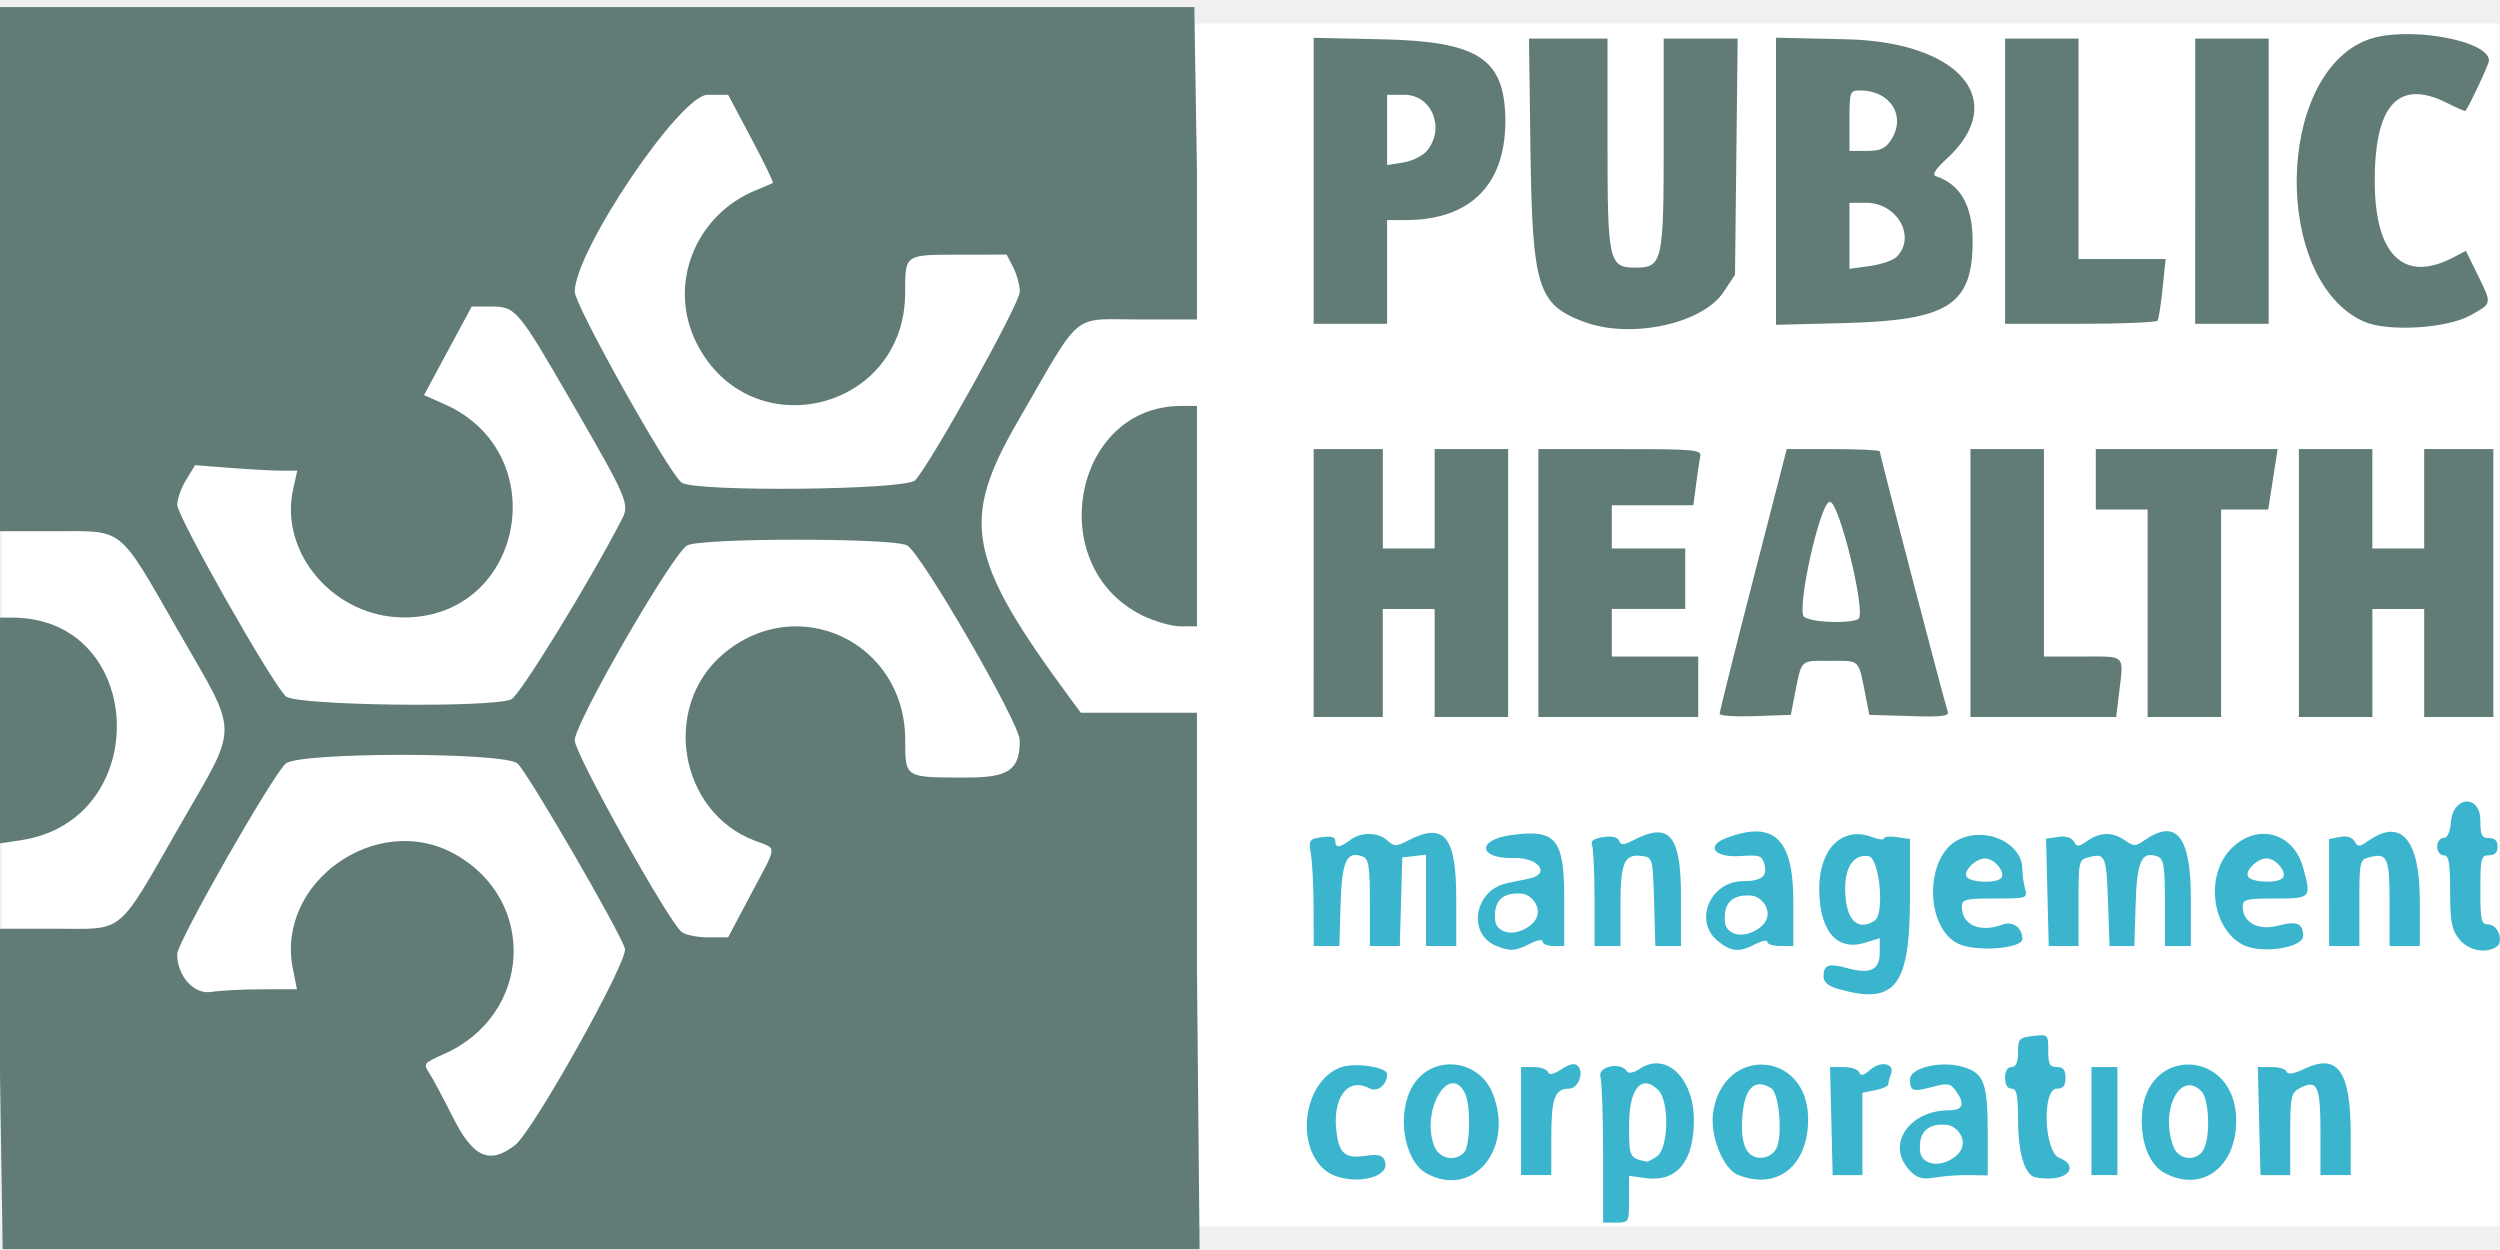
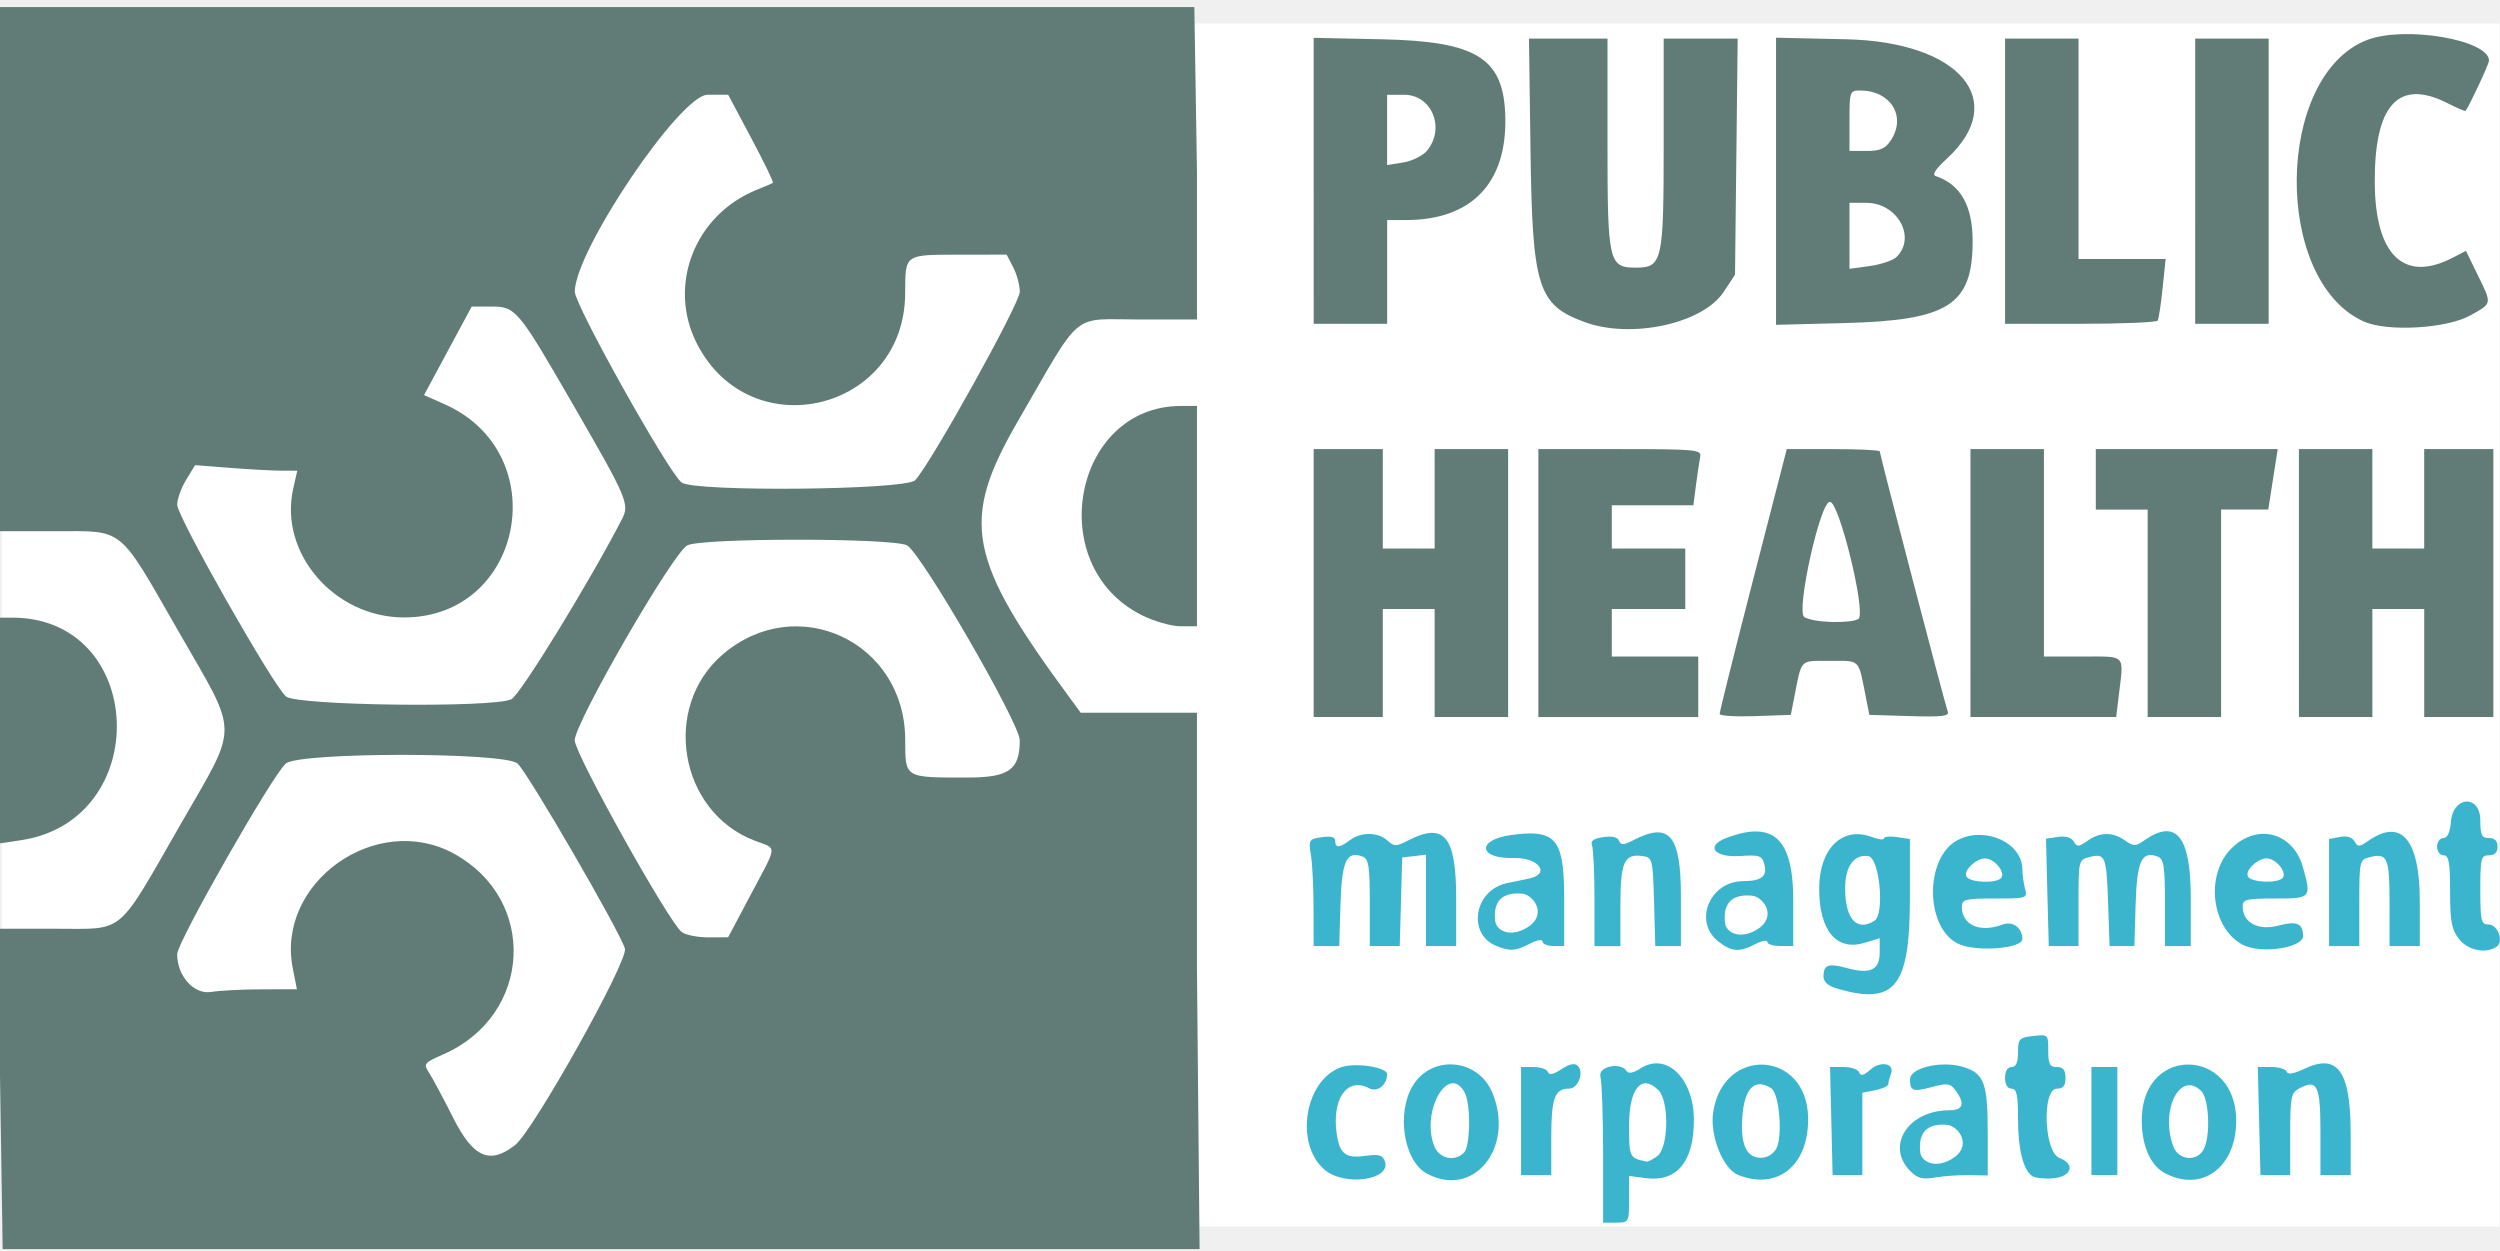
- <svg xmlns="http://www.w3.org/2000/svg" width="300" height="150" viewBox="0 0 79.375 39.688" version="1.1" id="svg1" xml:space="preserve">
-   <defs id="defs1" />
-   <g id="layer1" transform="translate(0,0.744909)">
-     <rect style="fill:#ffffff;fill-rule:evenodd;stroke-width:0.416" id="rect33" width="79.298" height="38.198" x="0.057" y="0" />
-     <path id="path33" style="fill:#3bb5cd;stroke-width:1.573" d="m 50.899,35.912 c -10e-4,-1.188 -0.039,-2.3 -0.085,-2.47 -0.088,-0.33 0.649,-0.482 0.84,-0.173 0.051,0.083 0.216,0.049 0.424,-0.087 0.824,-0.54 1.703,0.305 1.703,1.637 4.29e-4,1.32 -0.543,1.974 -1.529,1.842 l -0.529,-0.071 v 0.742 c 0,0.732 -0.005,0.742 -0.412,0.742 h -0.412 z m 1.72,0.049 C 52.978,35.698 53.004,34.219 52.655,33.869 52.122,33.336 51.724,33.808 51.724,34.973 c 0,1.034 0.007,1.049 0.557,1.163 0.042,0.009 0.194,-0.07 0.338,-0.175 z M 42.052,36.392 c -0.966,-0.833 -0.622,-2.872 0.549,-3.259 0.447,-0.147 1.44,0.008 1.44,0.226 0,0.345 -0.31,0.588 -0.572,0.448 -0.682,-0.365 -1.18,0.316 -1.033,1.412 0.091,0.678 0.283,0.827 0.939,0.732 0.39,-0.057 0.52,-0.021 0.591,0.163 0.233,0.606 -1.278,0.825 -1.913,0.277 z m 3.239,0.117 C 44.566,36.108 44.33,34.591 44.858,33.724 c 0.612,-1.003 2.091,-0.86 2.534,0.246 0.701,1.752 -0.627,3.356 -2.101,2.539 z m 1.192,-0.659 c 0.202,-0.202 0.218,-1.538 0.023,-1.902 -0.511,-0.956 -1.397,0.586 -0.971,1.69 0.157,0.407 0.645,0.516 0.948,0.213 z m 8.698,0.707 c -0.477,-0.192 -0.899,-1.254 -0.788,-1.988 0.318,-2.119 2.982,-1.966 3.015,0.174 0.023,1.513 -0.967,2.32 -2.226,1.815 z m 1.218,-0.836 c 0.207,-0.387 0.093,-1.751 -0.16,-1.912 -0.519,-0.329 -0.843,-0.021 -0.917,0.87 -0.074,0.894 0.12,1.336 0.586,1.336 0.2,0 0.396,-0.117 0.491,-0.294 z m 5.371,-2.67 c -0.57,-0.003 -1.128,0.199 -1.128,0.476 0,0.371 0.092,0.403 0.701,0.241 0.494,-0.132 0.581,-0.118 0.752,0.115 0.302,0.413 0.235,0.623 -0.198,0.623 -1.314,0 -2.042,1.133 -1.242,1.934 0.23,0.23 0.389,0.27 0.789,0.201 0.276,-0.048 0.764,-0.082 1.084,-0.076 l 0.583,0.011 V 35.275 c 0,-1.643 -0.11,-1.943 -0.788,-2.146 -0.172,-0.052 -0.364,-0.076 -0.553,-0.077 z m -0.105,1.911 c 0.048,-2.01e-4 0.1,0.003 0.155,0.008 0.372,0.035 0.84,0.687 0.13,1.094 -0.522,0.299 -0.946,0.079 -0.983,-0.229 -0.034,-0.289 -0.03,-0.87 0.697,-0.873 z m 2.861,1.635 c -0.29,-0.191 -0.454,-0.852 -0.454,-1.826 0,-0.754 -0.043,-0.951 -0.206,-0.951 -0.128,0 -0.206,-0.13 -0.206,-0.343 0,-0.213 0.078,-0.343 0.206,-0.343 0.142,0 0.206,-0.143 0.206,-0.465 0,-0.429 0.037,-0.469 0.48,-0.521 0.474,-0.055 0.48,-0.05 0.48,0.465 0,0.43 0.048,0.521 0.274,0.521 0.201,0 0.274,0.091 0.274,0.343 0,0.252 -0.073,0.343 -0.274,0.343 -0.48,0 -0.408,2.014 0.079,2.199 0.524,0.199 0.389,0.604 -0.217,0.649 -0.263,0.02 -0.552,-0.013 -0.642,-0.071 z m 4.195,-0.102 c -0.469,-0.255 -0.744,-0.934 -0.718,-1.768 0.073,-2.302 2.997,-2.194 2.997,0.111 0,1.491 -1.106,2.295 -2.279,1.657 z m 1.245,-0.746 c 0.223,-0.416 0.176,-1.602 -0.074,-1.851 -0.675,-0.675 -1.322,0.616 -0.885,1.765 0.165,0.433 0.745,0.485 0.959,0.087 z M 48.294,34.849 v -1.715 h 0.4 c 0.22,0 0.424,0.071 0.453,0.158 0.036,0.108 0.173,0.079 0.43,-0.089 0.263,-0.172 0.421,-0.204 0.521,-0.103 0.205,0.205 0.006,0.72 -0.277,0.72 -0.457,0 -0.567,0.297 -0.567,1.537 v 1.207 h -0.48 -0.48 z m 9.852,-2.49e-4 -0.042,-1.715 0.434,2.5e-4 c 0.239,1.37e-4 0.461,0.077 0.494,0.172 0.043,0.124 0.14,0.1 0.349,-0.085 0.333,-0.295 0.786,-0.204 0.657,0.132 -0.046,0.119 -0.083,0.265 -0.083,0.325 0,0.06 -0.185,0.146 -0.412,0.191 l -0.412,0.082 v 1.307 1.307 h -0.472 -0.472 z m 8.258,2.49e-4 v -1.715 h 0.412 0.412 v 1.715 1.715 h -0.412 -0.412 z m 5.324,-2.49e-4 -0.042,-1.715 0.434,2.5e-4 c 0.239,1.37e-4 0.457,0.067 0.484,0.15 0.033,0.098 0.224,0.067 0.557,-0.092 1.066,-0.508 1.474,0.067 1.474,2.078 v 1.294 h -0.48 -0.48 v -1.376 c 0,-1.477 -0.101,-1.681 -0.675,-1.373 -0.258,0.138 -0.285,0.277 -0.285,1.451 v 1.299 H 72.243 71.771 Z M 58.344,30.648 c -0.303,-0.087 -0.446,-0.213 -0.446,-0.391 0,-0.369 0.157,-0.426 0.738,-0.266 0.744,0.205 1.046,0.064 1.046,-0.489 v -0.458 l -0.473,0.145 c -0.897,0.275 -1.449,-0.381 -1.448,-1.723 9.13e-4,-1.267 0.737,-1.988 1.67,-1.636 0.213,0.08 0.387,0.101 0.387,0.045 0,-0.056 0.185,-0.074 0.412,-0.041 l 0.412,0.06 v 1.841 c 0,2.854 -0.464,3.443 -2.298,2.914 z m 1.173,-2.159 c 0.332,-0.21 0.161,-2 -0.195,-2.051 -0.456,-0.065 -0.737,0.324 -0.737,1.021 0,0.977 0.371,1.387 0.933,1.03 z M 48.576,25.718 c -0.168,9.78e-4 -0.36,0.018 -0.581,0.048 -1.121,0.15 -1.065,0.761 0.067,0.732 0.8,-0.021 1.189,0.51 0.48,0.654 -0.175,0.036 -0.489,0.101 -0.698,0.145 -1.038,0.22 -1.269,1.616 -0.331,1.994 0.434,0.175 0.608,0.163 1.061,-0.072 0.232,-0.12 0.405,-0.149 0.405,-0.068 0,0.077 0.154,0.141 0.343,0.141 h 0.343 v -1.5 c 0,-1.607 -0.183,-2.08 -1.09,-2.075 z m -0.404,1.905 c 0.048,-2.01e-4 0.101,0.002 0.156,0.007 0.372,0.035 0.839,0.688 0.129,1.095 -0.522,0.299 -0.946,0.078 -0.983,-0.23 -0.034,-0.289 -0.03,-0.869 0.697,-0.872 z m 7.605,-1.969 c -0.27,-0.005 -0.591,0.066 -0.967,0.209 -0.667,0.253 -0.386,0.625 0.432,0.572 0.631,-0.041 0.706,-0.015 0.78,0.269 0.098,0.376 -0.093,0.525 -0.678,0.528 -1.059,0.005 -1.586,1.285 -0.788,1.913 0.426,0.335 0.67,0.352 1.182,0.085 0.208,-0.108 0.377,-0.138 0.377,-0.067 0,0.071 0.186,0.129 0.412,0.129 h 0.411 V 27.846 c 0,-1.48 -0.351,-2.177 -1.161,-2.192 z m -0.308,2.032 c 0.048,-2e-4 0.101,0.002 0.156,0.007 0.372,0.035 0.839,0.688 0.129,1.095 -0.522,0.299 -0.946,0.078 -0.983,-0.23 -0.034,-0.289 -0.03,-0.869 0.697,-0.872 z M 62.846,25.763 c -0.232,8e-5 -0.468,0.051 -0.684,0.163 -1.073,0.555 -1.041,2.835 0.046,3.308 0.576,0.251 2.003,0.135 2.003,-0.163 0,-0.359 -0.306,-0.583 -0.629,-0.461 -0.711,0.27 -1.291,0.017 -1.291,-0.562 0,-0.238 0.104,-0.265 1.044,-0.265 1.017,0 1.043,-0.009 0.962,-0.309 C 64.25,27.304 64.212,27.022 64.211,26.847 64.207,26.218 63.542,25.763 62.846,25.763 Z m 0.164,0.749 c 0.01,-4.94e-4 0.02,-3.35e-4 0.029,0 0.305,0.011 0.657,0.462 0.49,0.628 -0.167,0.166 -0.944,0.139 -1.082,-0.038 -0.134,-0.172 0.261,-0.575 0.562,-0.59 z m 8.835,-0.782 c -0.337,0.007 -0.69,0.156 -0.996,0.462 -0.842,0.842 -0.637,2.547 0.37,3.064 0.574,0.295 1.911,0.095 1.906,-0.285 -0.005,-0.401 -0.2,-0.483 -0.783,-0.328 -0.64,0.171 -1.136,-0.094 -1.136,-0.607 0,-0.224 0.12,-0.253 1.029,-0.253 1.145,0 1.158,-0.013 0.887,-0.988 -0.193,-0.697 -0.715,-1.077 -1.277,-1.065 z m 0.105,0.78 c 0.01,-4.93e-4 0.019,-3.35e-4 0.028,0 0.305,0.011 0.657,0.462 0.49,0.628 -0.167,0.166 -0.944,0.139 -1.082,-0.038 -0.134,-0.172 0.261,-0.575 0.563,-0.59 z m 6.126,2.558 c -0.236,-0.3 -0.284,-0.556 -0.284,-1.509 0,-0.929 -0.039,-1.148 -0.206,-1.148 -0.114,0 -0.206,-0.122 -0.206,-0.274 0,-0.151 0.089,-0.274 0.198,-0.274 0.129,0 0.212,-0.178 0.24,-0.514 0.069,-0.833 0.934,-0.873 0.934,-0.043 0,0.466 0.045,0.557 0.274,0.557 0.183,0 0.274,0.091 0.274,0.274 0,0.183 -0.091,0.274 -0.274,0.274 -0.252,0 -0.274,0.091 -0.274,1.098 0,0.983 0.027,1.098 0.258,1.098 0.304,0 0.5,0.555 0.251,0.713 -0.355,0.225 -0.902,0.109 -1.185,-0.252 z M 41.707,28.092 c -8.3e-4,-0.66 -0.038,-1.424 -0.084,-1.697 -0.078,-0.473 -0.062,-0.5 0.345,-0.559 0.295,-0.043 0.427,-0.006 0.427,0.119 0,0.233 0.138,0.225 0.472,-0.028 0.348,-0.263 0.886,-0.257 1.185,0.014 0.217,0.196 0.276,0.196 0.656,0 1.151,-0.595 1.528,-0.14 1.528,1.842 v 1.509 h -0.48 -0.48 v -1.45 -1.45 l -0.377,0.043 -0.377,0.043 -0.039,1.406 -0.039,1.406 h -0.475 -0.475 v -1.376 c 0,-1.148 -0.037,-1.391 -0.224,-1.462 -0.513,-0.197 -0.665,0.13 -0.707,1.516 l -0.039,1.323 h -0.407 -0.407 z m 8.919,-0.297 c 0,-0.824 -0.035,-1.588 -0.077,-1.698 -0.055,-0.143 0.047,-0.218 0.356,-0.264 0.28,-0.041 0.457,2.28e-4 0.502,0.117 0.056,0.147 0.143,0.142 0.461,-0.022 1.141,-0.59 1.503,-0.158 1.503,1.795 v 1.57 h -0.407 -0.407 l -0.039,-1.406 c -0.038,-1.351 -0.052,-1.408 -0.355,-1.451 -0.593,-0.084 -0.713,0.179 -0.713,1.571 v 1.287 h -0.412 -0.412 z m 14.379,-0.207 -0.042,-1.705 0.383,-0.056 c 0.243,-0.035 0.425,0.018 0.497,0.147 0.099,0.177 0.155,0.174 0.436,-0.023 0.404,-0.283 0.799,-0.287 1.191,-0.012 0.276,0.193 0.334,0.193 0.61,0 1.014,-0.71 1.479,-0.138 1.479,1.821 v 1.533 H 69.148 68.737 V 27.916 c 0,-1.148 -0.037,-1.391 -0.224,-1.462 -0.513,-0.197 -0.665,0.13 -0.707,1.516 l -0.039,1.323 H 67.373 66.979 l -0.047,-1.361 c -0.052,-1.506 -0.087,-1.592 -0.59,-1.466 -0.345,0.087 -0.349,0.104 -0.349,1.457 v 1.369 H 65.52 65.048 Z m 8.944,0.006 V 25.894 l 0.346,-0.066 c 0.222,-0.042 0.388,0.009 0.463,0.141 0.103,0.184 0.153,0.181 0.439,-0.018 1.046,-0.733 1.633,-0.043 1.633,1.919 v 1.422 h -0.48 -0.48 v -1.364 c 0,-1.444 -0.067,-1.599 -0.625,-1.459 -0.327,0.082 -0.335,0.116 -0.335,1.454 v 1.369 h -0.48 -0.48 z" />
-     <path style="fill:#617c76;stroke-width:1.573" d="m 36.251,18.786 c -3.133,-1.561 -2.187,-6.633 1.239,-6.642 l 0.514,-0.001 v 3.499 3.499 h -0.522 c -0.287,0 -0.841,-0.159 -1.232,-0.354 z" id="path101" />
-     <path style="fill:#617c76;stroke-width:1.573" d="m 0,22.448 v -3.583 h 0.387 c 4.262,0 4.503,6.444 0.265,7.069 L 0,26.031 Z" id="path94" />
-     <path id="path32" style="fill:#617c76;stroke-width:1.573" d="m 0,33.408 v -4.665 h 1.79 c 2.196,0 1.895,0.253 3.938,-3.307 1.874,-3.265 1.879,-2.754 -0.058,-6.13 C 3.731,15.927 3.97,16.121 1.753,16.121 H 3.1455306e-6 V 8.095 L -0.084,-0.52 H 18.918 37.92 l 0.084,5.254 v 4.665 h -1.831 c -2.198,0 -1.784,-0.347 -3.852,3.224 -1.841,3.179 -1.618,4.361 1.664,8.815 l 0.328,0.446 h 1.845 1.845 v 8.095 l 0.084,8.937 H 19.086 0.084 Z m 16.356,2.202 c 0.576,-0.453 3.586,-5.834 3.486,-6.232 -0.121,-0.481 -3.087,-5.596 -3.411,-5.882 -0.413,-0.365 -6.924,-0.365 -7.355,0 -0.42,0.355 -3.451,5.673 -3.451,6.054 0,0.698 0.535,1.29 1.084,1.199 0.272,-0.045 0.995,-0.082 1.606,-0.083 l 1.112,-0.002 -0.132,-0.669 c -0.537,-2.713 2.646,-4.981 5.109,-3.641 2.677,1.457 2.495,5.129 -0.316,6.371 -0.633,0.279 -0.652,0.305 -0.463,0.594 0.109,0.166 0.453,0.81 0.765,1.43 0.634,1.261 1.162,1.492 1.966,0.86 z m 7.482,-7.954 c 0.862,-1.625 0.849,-1.433 0.118,-1.712 -2.394,-0.914 -2.961,-4.24 -1.008,-5.912 2.347,-2.009 5.782,-0.408 5.792,2.699 0.004,1.238 -0.041,1.211 1.98,1.211 1.315,0 1.662,-0.248 1.657,-1.187 -0.003,-0.539 -3.139,-5.958 -3.58,-6.185 -0.463,-0.239 -6.503,-0.239 -6.975,3.18e-4 -0.452,0.229 -3.575,5.637 -3.575,6.191 -9e-6,0.422 2.984,5.769 3.397,6.086 0.123,0.094 0.505,0.171 0.849,0.169 l 0.625,-0.002 z m -7.605,-6.198 c 0.275,-0.125 2.473,-3.704 3.518,-5.727 0.243,-0.471 0.165,-0.652 -1.572,-3.657 C 16.422,9.035 16.381,8.987 15.557,8.987 h -0.58 l -0.757,1.406 -0.757,1.406 0.655,0.291 c 3.504,1.558 2.511,6.769 -1.29,6.769 -2.215,0 -3.977,-2.047 -3.519,-4.086 l 0.129,-0.573 -0.5,-8.22e-4 c -0.275,-4.51e-4 -1.005,-0.04 -1.622,-0.088 l -1.122,-0.087 -0.284,0.465 c -0.156,0.256 -0.284,0.612 -0.284,0.792 -5.914e-4,0.376 3.037,5.728 3.455,6.088 0.337,0.29 6.542,0.367 7.152,0.089 z m 12.819,-6.952 c 0.471,-0.476 3.327,-5.614 3.327,-5.987 0,-0.204 -0.094,-0.552 -0.209,-0.775 l -0.209,-0.405 -1.471,0.002 C 28.696,7.345 28.744,7.311 28.738,8.575 28.718,12.31 23.832,13.492 22.128,10.173 21.177,8.32 22.056,6.067 24.039,5.278 24.287,5.179 24.512,5.082 24.538,5.062 24.565,5.042 24.256,4.405 23.852,3.646 L 23.118,2.265 22.466,2.265 c -0.872,-9.751e-4 -4.22,4.964 -4.218,6.255 5.41e-4,0.427 2.979,5.747 3.391,6.057 0.403,0.304 7.105,0.24 7.413,-0.071 z m 12.657,3.261 v -4.253 h 1.098 1.098 v 1.578 1.578 h 0.823 0.823 v -1.578 -1.578 h 1.166 1.166 v 4.253 4.253 H 46.716 45.55 V 20.306 18.591 h -0.823 -0.823 v 1.715 1.715 h -1.098 -1.098 z m 7.134,0 v -4.253 h 2.594 c 2.397,0 2.59,0.018 2.545,0.24 -0.027,0.132 -0.086,0.533 -0.133,0.892 l -0.084,0.652 H 52.47 51.175 v 0.686 0.686 h 1.166 1.166 v 0.96 0.96 H 52.341 51.175 v 0.755 0.755 h 1.372 1.372 v 0.96 0.96 H 51.381 48.843 Z m 7.887,-4.253 -1.069,4.15 c -0.588,2.283 -1.066,4.199 -1.062,4.259 0.004,0.06 0.514,0.091 1.133,0.069 l 1.126,-0.04 0.108,-0.549 c 0.247,-1.256 0.16,-1.165 1.139,-1.165 0.978,0 0.89,-0.09 1.138,1.165 l 0.108,0.549 1.28,0.039 c 1.023,0.032 1.266,0.004 1.21,-0.143 -0.084,-0.219 -2.159,-8.16 -2.159,-8.262 0,-0.039 -0.664,-0.072 -1.476,-0.072 z m 1.371,1.678 c 0.281,-0.033 1.142,3.447 0.911,3.712 -0.232,0.149 -1.42,0.136 -1.734,-0.062 -0.248,-0.232 0.526,-3.715 0.824,-3.649 z m 4.462,2.575 v -4.253 h 1.166 1.166 v 3.293 3.293 h 1.235 c 1.387,0 1.301,-0.09 1.146,1.2 l -0.087,0.72 h -2.313 -2.313 z m 5.625,0.96 v -3.293 h -0.823 -0.823 v -0.96 -0.96 h 2.887 2.887 l -0.075,0.48 c -0.041,0.264 -0.108,0.696 -0.15,0.96 l -0.075,0.48 h -0.748 -0.748 v 3.293 3.293 h -1.166 -1.166 z m 4.802,-0.96 v -4.253 h 1.166 1.166 v 1.578 1.578 h 0.823 0.823 v -1.578 -1.578 h 1.098 1.098 v 4.253 4.253 H 78.066 76.969 V 20.306 18.591 h -0.823 -0.823 v 1.715 1.715 H 74.156 72.99 Z M 50.309,9.48 C 48.823,8.932 48.651,8.386 48.592,4.013 L 48.545,0.48 h 1.247 1.247 V 3.811 c 0,3.761 0.041,3.941 0.892,3.941 0.851,0 0.892,-0.18 0.892,-3.941 V 0.48 h 1.174 1.174 l -0.042,3.749 -0.042,3.749 -0.365,0.551 c -0.666,1.006 -2.936,1.495 -4.412,0.951 z m 24.739,-0.018 c -2.894,-1.303 -2.814,-7.813 0.109,-8.938 1.195,-0.46 3.869,-0.006 3.869,0.657 0,0.105 -0.636,1.465 -0.746,1.595 -0.015,0.018 -0.268,-0.09 -0.561,-0.24 -1.57,-0.8 -2.339,0.041 -2.32,2.54 0.017,2.287 0.931,3.161 2.472,2.363 l 0.422,-0.218 0.367,0.749 C 79.126,8.92 79.133,8.877 78.444,9.264 77.688,9.688 75.796,9.799 75.048,9.462 Z M 41.709,4.996 V 0.456 l 2.161,0.046 c 3.041,0.065 3.885,0.6 3.924,2.488 0.043,2.094 -1.083,3.252 -3.16,3.252 H 44.041 V 7.889 9.536 h -1.166 -1.166 z m 3.601,-0.959 C 45.895,3.321 45.461,2.264 44.582,2.264 H 44.041 v 1.116 1.116 l 0.514,-0.082 c 0.283,-0.045 0.623,-0.215 0.755,-0.376 z M 56.389,5.01 V 0.452 l 2.229,0.05 c 3.619,0.081 5.195,1.958 3.188,3.797 -0.356,0.326 -0.469,0.506 -0.344,0.548 0.785,0.262 1.169,0.94 1.169,2.061 0,2.033 -0.763,2.521 -4.079,2.605 l -2.163,0.055 z m 3.831,2.399 c 0.629,-0.629 0.018,-1.715 -0.965,-1.715 h -0.534 v 1.048 1.048 l 0.648,-0.089 c 0.357,-0.049 0.739,-0.18 0.851,-0.291 z m -0.183,-3.704 c 0.499,-0.761 -0.01,-1.578 -0.982,-1.578 -0.322,0 -0.334,0.034 -0.334,0.96 v 0.96 h 0.546 c 0.43,0 0.593,-0.072 0.77,-0.342 z m 3.624,1.303 V 0.48 h 1.166 1.166 V 3.979 7.478 h 1.383 1.383 l -0.096,0.926 c -0.053,0.509 -0.123,0.972 -0.156,1.029 -0.033,0.057 -1.137,0.103 -2.453,0.103 h -2.393 z m 6.037,0 V 0.48 h 1.166 1.166 V 5.008 9.536 H 70.863 69.697 Z" />
-   </g>
+ <svg xmlns="http://www.w3.org/2000/svg" xml:space="preserve" viewBox="0 0 79.375 39.688">
+   <path d="M.057 0h79.298v38.198H.057z" style="fill:#fff;fill-rule:evenodd;stroke-width:.416" transform="translate(0 .744909)" />
+   <path d="M50.899 35.912c-.001-1.188-.039-2.3-.085-2.47-.088-.33.649-.482.84-.173.051.083.216.049.424-.087.824-.54 1.703.305 1.703 1.637 0 1.32-.543 1.974-1.529 1.842l-.529-.071v.742c0 .732-.005.742-.412.742h-.412zm1.72.049c.359-.263.385-1.743.036-2.092-.533-.534-.931-.062-.931 1.104 0 1.034.007 1.049.557 1.163.042.009.194-.07.338-.175zm-10.567.431c-.966-.833-.622-2.872.549-3.259.447-.147 1.44.008 1.44.226 0 .345-.31.588-.572.448-.682-.365-1.18.316-1.033 1.412.091.678.283.827.939.732.39-.057.52-.021.591.163.233.606-1.278.825-1.913.277zm3.239.117c-.725-.402-.961-1.919-.433-2.785.612-1.003 2.091-.86 2.534.246.701 1.752-.627 3.356-2.101 2.539zm1.192-.659c.202-.202.218-1.538.023-1.902-.511-.956-1.397.586-.971 1.69.157.407.645.516.948.213zm8.698.707c-.477-.192-.899-1.254-.788-1.988.318-2.119 2.982-1.966 3.015.174.023 1.513-.967 2.32-2.226 1.815zm1.218-.836c.207-.387.093-1.751-.16-1.912-.519-.329-.843-.021-.917.87-.074.894.12 1.336.586 1.336.2 0 .396-.117.491-.294zm5.371-2.67c-.57-.003-1.128.199-1.128.476 0 .371.092.403.701.241.494-.132.581-.118.752.115.302.413.235.623-.198.623-1.314 0-2.042 1.133-1.242 1.934.23.23.389.27.789.201.276-.048.764-.082 1.084-.076l.583.011V35.275c0-1.643-.11-1.943-.788-2.146-.172-.052-.364-.076-.553-.077zm-.105 1.911c.048-0.0.1.003.155.008.372.035.84.687.13 1.094-.522.299-.946.079-.983-.229-.034-.289-.03-.87.697-.873zm2.861 1.635c-.29-.191-.454-.852-.454-1.826 0-.754-.043-.951-.206-.951-.128 0-.206-.13-.206-.343 0-.213.078-.343.206-.343.142 0 .206-.143.206-.465 0-.429.037-.469.48-.521.474-.055.48-.05.48.465 0 .43.048.521.274.521.201 0 .274.091.274.343 0 .252-.073.343-.274.343-.48 0-.408 2.014.079 2.199.524.199.389.604-.217.649-.263.02-.552-.013-.642-.071zm4.195-.102c-.469-.255-.744-.934-.718-1.768.073-2.302 2.997-2.194 2.997.111 0 1.491-1.106 2.295-2.279 1.657zm1.245-.746c.223-.416.176-1.602-.074-1.851-.675-.675-1.322.616-.885 1.765.165.433.745.485.959.087zm-21.673-.901v-1.715h.4c.22 0 .424.071.453.158.036.108.173.079.43-.089.263-.172.421-.204.521-.103.205.205.006.72-.277.72-.457 0-.567.297-.567 1.537v1.207h-.96zm9.852-0-.042-1.715.434 0c.239 0.0.461.077.494.172.043.124.14.1.349-.085.333-.295.786-.204.657.132-.046.119-.083.265-.083.325 0 .06-.185.146-.412.191l-.412.082v2.614h-.945zm8.258 0v-1.715h.823V36.564h-.823zm5.324-0-.042-1.715.434 0c.239 0.0.457.067.484.15.033.098.224.067.557-.092 1.066-.508 1.474.067 1.474 2.078v1.294h-.96v-1.376c0-1.477-.101-1.681-.675-1.373-.258.138-.285.277-.285 1.451v1.299h-.945Zm-13.385-4.201c-.303-.087-.446-.213-.446-.391 0-.369.157-.426.738-.266.744.205 1.046.064 1.046-.489v-.458l-.473.145c-.897.275-1.449-.381-1.448-1.723.001-1.267.737-1.988 1.67-1.636.213.08.387.101.387.045 0-.056.185-.074.412-.041l.412.06v1.841c0 2.854-.464 3.443-2.298 2.914zm1.173-2.159c.332-.21.161-2-.195-2.051-.456-.065-.737.324-.737 1.021 0 .977.371 1.387.933 1.03zm-10.941-2.771c-.168.001-.36.018-.581.048-1.121.15-1.065.761.067.732.8-.021 1.189.51.48.654-.175.036-.489.101-.698.145-1.038.22-1.269 1.616-.331 1.994.434.175.608.163 1.061-.072.232-.12.405-.149.405-.068 0 .077.154.141.343.141h.343v-1.5c0-1.607-.183-2.08-1.09-2.075zm-.404 1.905c.048-0.0.101.002.156.007.372.035.839.688.129 1.095-.522.299-.946.078-.983-.23-.034-.289-.03-.869.697-.872zm7.605-1.969c-.27-.005-.591.066-.967.209-.667.253-.386.625.432.572.631-.041.706-.015.78.269.098.376-.093.525-.678.528-1.059.005-1.586 1.285-.788 1.913.426.335.67.352 1.182.085.208-.108.377-.138.377-.067 0 .071.186.129.412.129h.411V27.846c0-1.48-.351-2.177-1.161-2.192zm-.308 2.032c.048-0.0.101.002.156.007.372.035.839.688.129 1.095-.522.299-.946.078-.983-.23-.034-.289-.03-.869.697-.872zm7.377-1.922c-.232 0-.468.051-.684.163-1.073.555-1.041 2.835.046 3.308.576.251 2.003.135 2.003-.163 0-.359-.306-.583-.629-.461-.711.27-1.291.017-1.291-.562 0-.238.104-.265 1.044-.265 1.017 0 1.043-.009.962-.309-.045-.17-.084-.452-.085-.627-.004-.628-.669-1.084-1.365-1.083Zm.164.749c.01-0.0.02-0.0.029 0 .305.011.657.462.49.628-.167.166-.944.139-1.082-.038-.134-.172.261-.575.562-.59zm8.835-.782c-.337.007-.69.156-.996.462-.842.842-.637 2.547.37 3.064.574.295 1.911.095 1.906-.285-.005-.401-.2-.483-.783-.328-.64.171-1.136-.094-1.136-.607 0-.224.12-.253 1.029-.253 1.145 0 1.158-.013.887-.988-.193-.697-.715-1.077-1.277-1.065zm.105.78c.01-0.0.019-0.0.028 0 .305.011.657.462.49.628-.167.166-.944.139-1.082-.038-.134-.172.261-.575.563-.59zm6.126 2.558c-.236-.3-.284-.556-.284-1.509 0-.929-.039-1.148-.206-1.148-.114 0-.206-.122-.206-.274 0-.151.089-.274.198-.274.129 0 .212-.178.24-.514.069-.833.934-.873.934-.043 0 .466.045.557.274.557.183 0 .274.091.274.274 0 .183-.091.274-.274.274-.252 0-.274.091-.274 1.098 0 .983.027 1.098.258 1.098.304 0 .5.555.251.713-.355.225-.902.109-1.185-.252zm-36.369-.976c-.001-.66-.038-1.424-.084-1.697-.078-.473-.062-.5.345-.559.295-.043.427-.006.427.119 0 .233.138.225.472-.028.348-.263.886-.257 1.185.014.217.196.276.196.656 0 1.151-.595 1.528-.14 1.528 1.842v1.509h-.96V26.393l-.377.043-.377.043-.039 1.406-.039 1.406h-.951v-1.376c0-1.148-.037-1.391-.224-1.462-.513-.197-.665.13-.707 1.516l-.039 1.323h-.813zm8.919-.297c0-.824-.035-1.588-.077-1.698-.055-.143.047-.218.356-.264.28-.041.457 0.0.502.117.056.147.143.142.461-.022 1.141-.59 1.503-.158 1.503 1.795v1.57h-.814l-.039-1.406c-.038-1.351-.052-1.408-.355-1.451-.593-.084-.713.179-.713 1.571v1.287h-.823zm14.379-.207-.042-1.705.383-.056c.243-.035.425.018.497.147.099.177.155.174.436-.023.404-.283.799-.287 1.191-.012.276.193.334.193.61 0 1.014-.71 1.479-.138 1.479 1.821v1.533H68.737V27.916c0-1.148-.037-1.391-.224-1.462-.513-.197-.665.13-.707 1.516l-.039 1.323H66.979l-.047-1.361c-.052-1.506-.087-1.592-.59-1.466-.345.087-.349.104-.349 1.457v1.369H65.048Zm8.944.006V25.894l.346-.066c.222-.042.388.009.463.141.103.184.153.181.439-.018 1.046-.733 1.633-.043 1.633 1.919v1.422h-.96v-1.364c0-1.444-.067-1.599-.625-1.459-.327.082-.335.116-.335 1.454v1.369h-.96z" style="fill:#3bb5cd;stroke-width:1.573" transform="translate(0 .744909)" />
+   <path d="M36.251 18.786c-3.133-1.561-2.187-6.633 1.239-6.642l.514-.001v6.997h-.522c-.287 0-.841-.159-1.232-.354zM0 22.448v-3.583h.387c4.262 0 4.503 6.444.265 7.069L0 26.031Z" style="fill:#617c76;stroke-width:1.573" transform="translate(0 .744909)" />
+   <path d="M0 33.408v-4.665h1.79c2.196 0 1.895.253 3.938-3.307 1.874-3.265 1.879-2.754-.058-6.13-1.939-3.38-1.7-3.185-3.917-3.185H0V8.095L-.084-.52H37.92l.084 5.254v4.665H36.173c-2.198 0-1.784-.347-3.852 3.224-1.841 3.179-1.618 4.361 1.664 8.815l.328.446h3.69v8.095l.084 8.937H.084Zm16.356 2.202c.576-.453 3.586-5.834 3.486-6.232-.121-.481-3.087-5.596-3.411-5.882-.413-.365-6.924-.365-7.355 0-.42.355-3.451 5.673-3.451 6.054 0 .698.535 1.29 1.084 1.199.272-.045.995-.082 1.606-.083l1.112-.002-.132-.669c-.537-2.713 2.646-4.981 5.109-3.641 2.677 1.457 2.495 5.129-.316 6.371-.633.279-.652.305-.463.594.109.166.453.81.765 1.43.634 1.261 1.162 1.492 1.966.86zm7.482-7.954c.862-1.625.849-1.433.118-1.712-2.394-.914-2.961-4.24-1.008-5.912 2.347-2.009 5.782-.408 5.792 2.699.004 1.238-.041 1.211 1.98 1.211 1.315 0 1.662-.248 1.657-1.187-.003-.539-3.139-5.958-3.58-6.185-.463-.239-6.503-.239-6.975 0-.452.229-3.575 5.637-3.575 6.191-0.0.422 2.984 5.769 3.397 6.086.123.094.505.171.849.169l.625-.002zm-7.605-6.198c.275-.125 2.473-3.704 3.518-5.727.243-.471.165-.652-1.572-3.657-1.757-3.038-1.798-3.087-2.622-3.087h-.58l-.757 1.406-.757 1.406.655.291c3.504 1.558 2.511 6.769-1.29 6.769-2.215 0-3.977-2.047-3.519-4.086l.129-.573-.5-.001c-.275-0-1.005-.04-1.622-.088l-1.122-.087-.284.465c-.156.256-.284.612-.284.792-.001.376 3.037 5.728 3.455 6.088.337.29 6.542.367 7.152.089zm12.819-6.952c.471-.476 3.327-5.614 3.327-5.987 0-.204-.094-.552-.209-.775l-.209-.405-1.471.002c-1.793.003-1.745-.032-1.751 1.233-.019 3.735-4.905 4.916-6.609 1.598-.951-1.853-.072-4.106 1.91-4.896.248-.099.473-.196.5-.216.027-.02-.282-.657-.686-1.416l-.734-1.38-.652-.001c-.872-.001-4.22 4.964-4.218 6.255.001.427 2.979 5.747 3.391 6.057.403.304 7.105.24 7.413-.071zm12.657 3.261v-4.253h2.195v3.156h1.646v-3.156H47.883v8.506H45.55v-3.43h-1.646v3.43h-2.195zm7.134 0v-4.253h2.594c2.397 0 2.59.018 2.545.24-.027.132-.086.533-.133.892l-.084.652H51.175v1.372h2.332v1.921H51.175v1.509h2.744v1.921H48.843Zm7.887-4.253-1.069 4.15c-.588 2.283-1.066 4.199-1.062 4.259.004.06.514.091 1.133.069l1.126-.04.108-.549c.247-1.256.16-1.165 1.139-1.165s.89-.09 1.138 1.165l.108.549 1.28.039c1.023.032 1.266.004 1.21-.143-.084-.219-2.159-8.16-2.159-8.262 0-.039-.664-.072-1.476-.072zm1.371 1.678c.281-.033 1.142 3.447.911 3.712-.232.149-1.42.136-1.734-.062-.248-.232.526-3.715.824-3.649zm4.462 2.575v-4.253H64.895v6.586h1.235c1.387 0 1.301-.09 1.146 1.2l-.087.72h-4.627zm5.625.96v-3.293h-1.646v-1.921h5.775l-.075.48c-.041.264-.108.696-.15.96l-.075.48H70.52v6.586h-2.332zm4.802-.96v-4.253h2.332v3.156h1.646v-3.156H79.164v8.506H76.969v-3.43h-1.646v3.43h-2.332Zm-22.681-8.287c-1.486-.548-1.657-1.095-1.716-5.467L48.545.48h2.493V3.811c0 3.761.041 3.941.892 3.941.851 0 .892-.18.892-3.941V.48h2.349l-.042 3.749-.042 3.749-.365.551c-.666 1.006-2.936 1.495-4.412.951zm24.739-.018c-2.894-1.303-2.814-7.813.109-8.938 1.195-.46 3.869-.006 3.869.657 0 .105-.636 1.465-.746 1.595-.015.018-.268-.09-.561-.24-1.57-.8-2.339.041-2.32 2.54.017 2.287.931 3.161 2.472 2.363l.422-.218.367.749c.466.95.473.907-.216 1.294-.755.425-2.648.535-3.396.198ZM41.709 4.996V.456l2.161.046c3.041.065 3.885.6 3.924 2.488.043 2.094-1.083 3.252-3.16 3.252h-.592v3.293h-2.332zm3.601-.959c.585-.716.151-1.773-.728-1.773h-.541v2.231l.514-.082c.283-.045.623-.215.755-.376zm11.079.974V.452l2.229.05c3.619.081 5.195 1.958 3.188 3.797-.356.326-.469.506-.344.548.785.262 1.169.94 1.169 2.061 0 2.033-.763 2.521-4.079 2.605l-2.163.055zm3.831 2.399c.629-.629.018-1.715-.965-1.715h-.534v2.095l.648-.089c.357-.049.739-.18.851-.291zm-.183-3.704c.499-.761-.01-1.578-.982-1.578-.322 0-.334.034-.334.96v.96h.546c.43 0 .593-.072.77-.342zm3.624 1.303V.48h2.332V7.478h2.766l-.096.926c-.053.509-.123.972-.156 1.029-.033.057-1.137.103-2.453.103h-2.393zm6.037 0V.48h2.332V9.536H69.697Z" style="fill:#617c76;stroke-width:1.573" transform="translate(0 .744909)" />
</svg>
